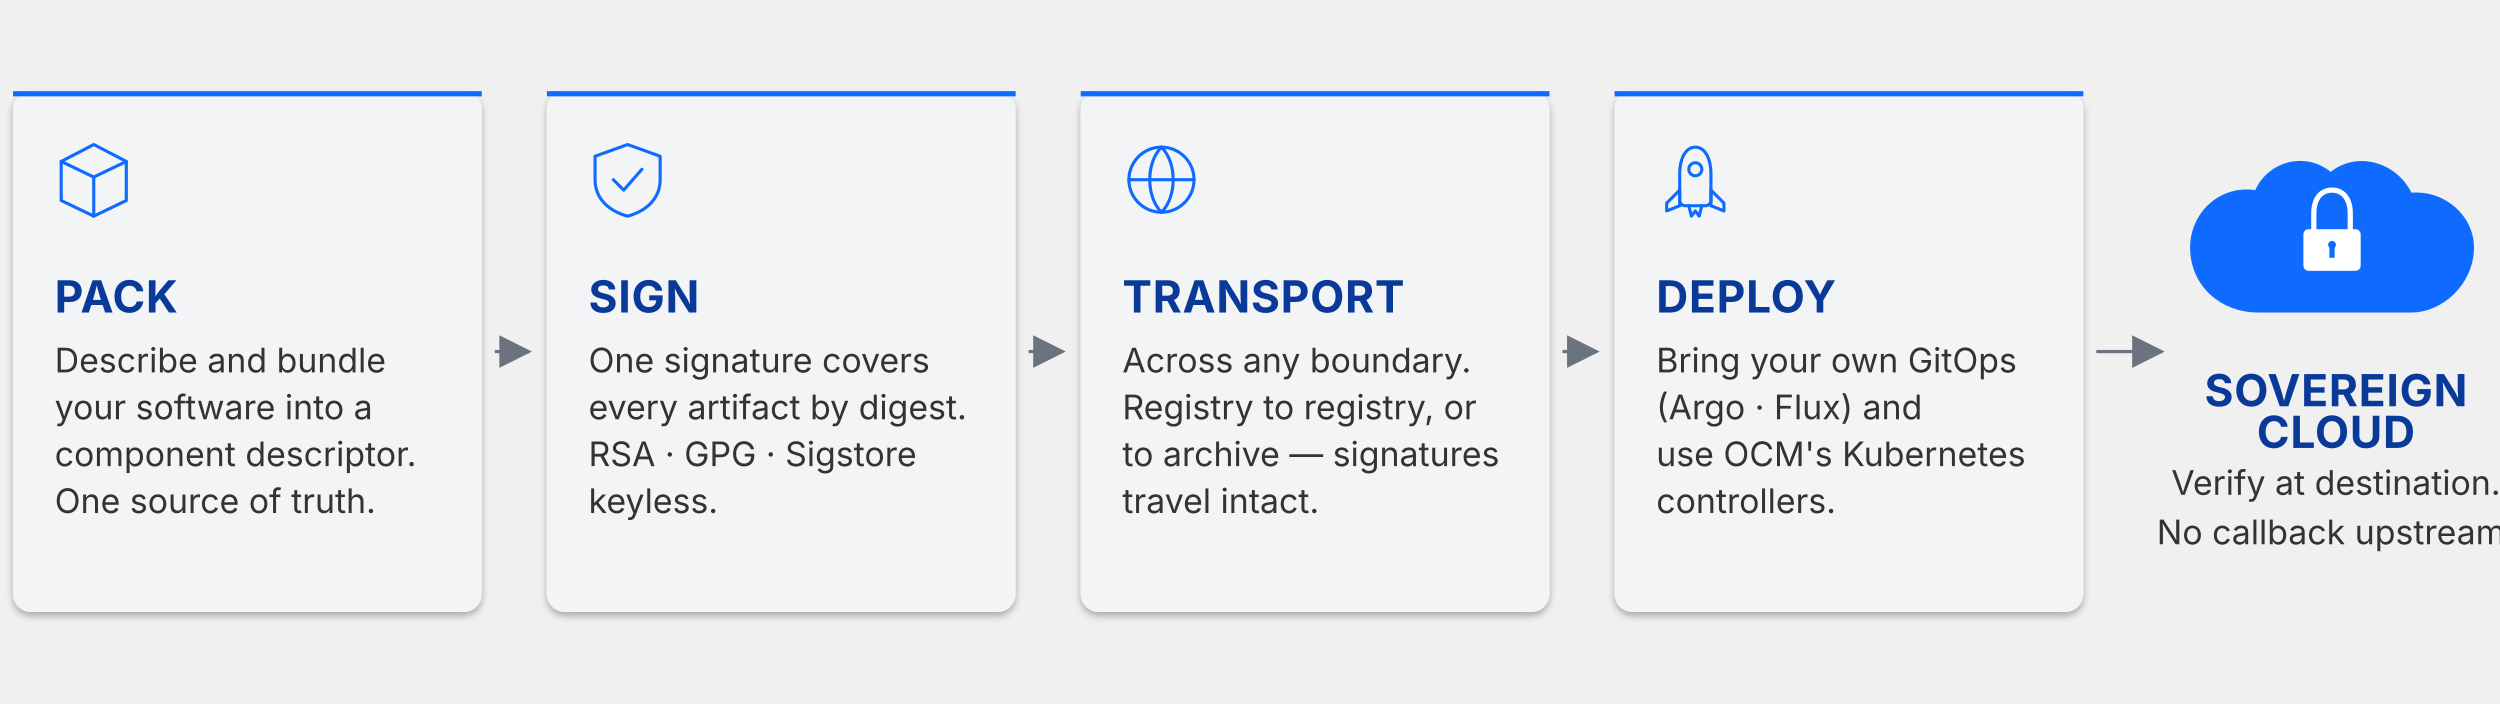
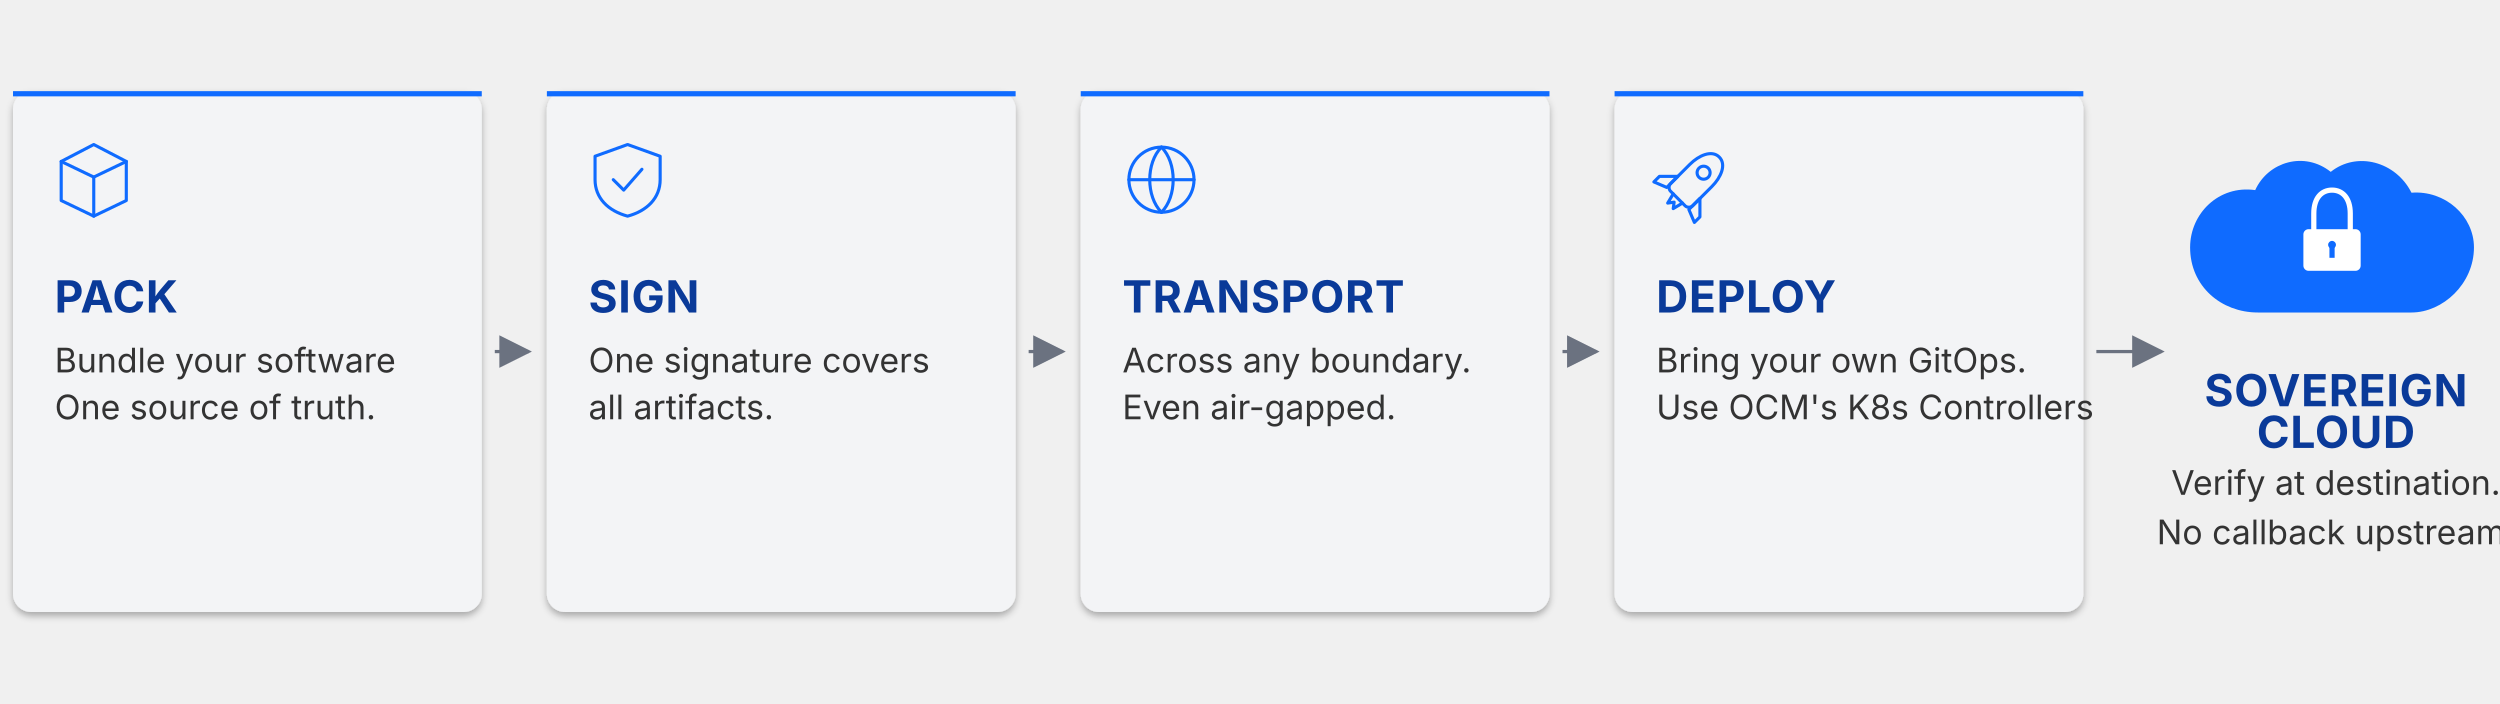
<svg xmlns="http://www.w3.org/2000/svg" viewBox="0 0 1920 540" font-family="Aptos, Inter, system-ui, sans-serif">
  <defs>
    <style>
      .step-card { fill: #FFFFFF; stroke: none; filter: url(#card-shadow); }
      .step-card-bg { fill: #F3F4F6; stroke: none; }
      .step-rule { fill: #0F6BFF; }
      .target-card { fill: #0A3A99; stroke: none; }
      .step-label { fill: #0A3A99; font-size: 34px; font-weight: 700; letter-spacing: 0.6px; }
      .step-body { fill: #333333; font-size: 26px; font-weight: 400; }
      .target-label { fill: #0A3A99; font-size: 34px; font-weight: 700; letter-spacing: 0.6px; }
      .target-body { fill: #333333; font-size: 26px; font-weight: 400; }
      .arrow { stroke: #6B7280; stroke-width: 2.5; fill: none; }
      .arrow-head { fill: #6B7280; }
      .icon { stroke: #0F6BFF; stroke-width: 2.4; fill: none; stroke-linecap: round; stroke-linejoin: round; }
      .cloud-fill { fill: #0F6BFF; stroke: none; }
      .lock-stroke { stroke: #FFFFFF; stroke-width: 4; fill: none; stroke-linecap: round; stroke-linejoin: round; }
      .lock-fill { fill: #FFFFFF; stroke: none; }
    </style>
    <filter id="card-shadow" x="-10%" y="-10%" width="120%" height="125%">
      <feGaussianBlur in="SourceAlpha" stdDeviation="3" />
      <feOffset dx="0" dy="3" result="offsetblur" />
      <feComponentTransfer>
        <feFuncA type="linear" slope="0.30" />
      </feComponentTransfer>
      <feMerge>
        <feMergeNode />
        <feMergeNode in="SourceGraphic" />
      </feMerge>
    </filter>
    <marker id="arrowhead" markerWidth="10" markerHeight="10" refX="9" refY="5" orient="auto">
      <polygon points="0 0, 10 5, 0 10" class="arrow-head" />
    </marker>
  </defs>
  <g transform="translate(10, 70)">
    <g class="step-card">
      <rect width="360" height="400" rx="14" ry="14" class="step-card-bg" />
    </g>
    <rect width="360" height="4" class="step-rule" />
    <g transform="translate(32, 36)">
      <path class="icon" d="M 5 18 L 30 5 L 55 18 L 55 48 L 30 60 L 5 48 Z" />
      <path class="icon" d="M 5 18 L 30 30 L 55 18" />
      <line class="icon" x1="30" y1="30" x2="30" y2="60" />
    </g>
    <text x="32" y="170" class="step-label">PACK</text>
    <text x="32" y="216" class="step-body">
-       <tspan x="32" dy="0">Describe and bundle</tspan>
-       <tspan x="32" dy="36">your software into a</tspan>
-       <tspan x="32" dy="36">component descriptor.</tspan>
+       <tspan x="32" dy="0">Bundle your software</tspan>
      <tspan x="32" dy="36">One source of truth.</tspan>
    </text>
  </g>
  <line x1="380" y1="270" x2="406" y2="270" class="arrow" marker-end="url(#arrowhead)" />
  <g transform="translate(420, 70)">
    <g class="step-card">
      <rect width="360" height="400" rx="14" ry="14" class="step-card-bg" />
    </g>
    <rect width="360" height="4" class="step-rule" />
    <g transform="translate(32, 36)">
      <path class="icon" d="M 30 5 L 55 14 L 55 32 C 55 46 45 56 30 60 C 15 56 5 46 5 32 L 5 14 Z" />
      <path class="icon" d="M 19 32 L 27 40 L 41 24" />
    </g>
    <text x="32" y="170" class="step-label">SIGN</text>
    <text x="32" y="216" class="step-body">
      <tspan x="32" dy="0">One signature covers</tspan>
-       <tspan x="32" dy="36">every artifact by digest.</tspan>
-       <tspan x="32" dy="36">RSA · GPG · Sigstore</tspan>
-       <tspan x="32" dy="36">keyless.</tspan>
+       <tspan x="32" dy="36">all artifacts.</tspan>
    </text>
  </g>
  <line x1="790" y1="270" x2="816" y2="270" class="arrow" marker-end="url(#arrowhead)" />
  <g transform="translate(830, 70)">
    <g class="step-card">
      <rect width="360" height="400" rx="14" ry="14" class="step-card-bg" />
    </g>
    <rect width="360" height="4" class="step-rule" />
    <g transform="translate(32, 36)">
      <circle class="icon" cx="30" cy="32" r="25" />
      <path class="icon" d="M 5 32 L 55 32" />
      <path class="icon" d="M 30 7 C 18 19 18 45 30 57" />
      <path class="icon" d="M 30 7 C 42 19 42 45 30 57" />
    </g>
    <text x="32" y="170" class="step-label">TRANSPORT</text>
    <text x="32" y="216" class="step-body">
      <tspan x="32" dy="0">Across any boundary.</tspan>
-       <tspan x="32" dy="36">Registry to registry, or</tspan>
-       <tspan x="32" dy="36">to archive — signatures</tspan>
-       <tspan x="32" dy="36">travel intact.</tspan>
+       <tspan x="32" dy="36">Even air-gapped.</tspan>
    </text>
  </g>
  <line x1="1200" y1="270" x2="1226" y2="270" class="arrow" marker-end="url(#arrowhead)" />
  <g transform="translate(1240, 70)">
    <g class="step-card">
      <rect width="360" height="400" rx="14" ry="14" class="step-card-bg" />
    </g>
    <rect width="360" height="4" class="step-rule" />
    <g transform="translate(32, 36)">
-       <path class="icon" d="M 30 7 C 38 7 42 17 42 27 L 42 48 C 42 50 40 52 38 52 L 22 52 C 20 52 18 50 18 48 L 18 27 C 18 17 22 7 30 7 Z" />
-       <circle class="icon" cx="30" cy="24" r="5" fill="#FFFFFF" />
-       <path class="icon" d="M 18 40 L 8 50 L 8 56 L 18 52 Z" />
-       <path class="icon" d="M 42 40 L 52 50 L 52 56 L 42 52 Z" />
-       <path class="icon" d="M 25 52 L 27 60 L 30 56 L 33 60 L 35 52" />
+       <g transform="rotate(45 30 33)">
+         <path class="icon" d="M 30 7 C 38 7 42 17 42 27 L 42 48 C 42 50 40 52 38 52 L 22 52 C 20 52 18 50 18 48 L 18 27 C 18 17 22 7 30 7 Z" />
+         <circle class="icon" cx="30" cy="24" r="5" fill="#FFFFFF" />
+         <path class="icon" d="M 18 40 L 8 50 L 8 56 L 18 52 Z" />
+         <path class="icon" d="M 42 40 L 52 50 L 52 56 L 42 52 Z" />
+         <path class="icon" d="M 25 52 L 27 60 L 30 56 L 33 60 L 35 52" />
+       </g>
    </g>
    <text x="32" y="170" class="step-label">DEPLOY</text>
    <text x="32" y="216" class="step-body">
-       <tspan x="32" dy="0">Bring your own GitOps</tspan>
-       <tspan x="32" dy="36">(Argo · Flux) and</tspan>
-       <tspan x="32" dy="36">use OCM's Kubernetes</tspan>
-       <tspan x="32" dy="36">controllers.</tspan>
+       <tspan x="32" dy="0">Bring your own GitOps.</tspan>
+       <tspan x="32" dy="36">Use OCM's K8s Controllers</tspan>
    </text>
  </g>
  <line x1="1610" y1="270" x2="1660" y2="270" class="arrow" stroke-width="3" marker-end="url(#arrowhead)" />
  <g transform="translate(1670, 60)">
    <g transform="translate(8, 50)">
      <path class="cloud-fill" d="M 56 130 C 28 130 4 110 4 80 C 4 54 26 32 54 36 C 64 14 92 6 112 22 C 132 6 162 14 174 38 C 200 36 222 56 222 80 C 222 108 198 130 174 130 Z" />
      <path class="lock-stroke" d="M 99 66 L 99 54 C 99 42 105 36 113 36 C 121 36 127 42 127 54 L 127 66" />
      <rect class="lock-fill" x="91" y="66" width="44" height="32" rx="4" ry="4" />
      <circle cx="113" cy="78" r="3" fill="#0F6BFF" />
      <rect x="111" y="78" width="4" height="10" fill="#0F6BFF" />
    </g>
    <text x="124" y="252" text-anchor="middle" class="target-label">SOVEREIGN</text>
    <text x="124" y="284" text-anchor="middle" class="target-label">CLOUD</text>
    <text x="124" y="320" text-anchor="middle" class="target-body">Verify at destination.</text>
    <text x="124" y="358" text-anchor="middle" class="target-body">No callback upstream.</text>
  </g>
</svg>
